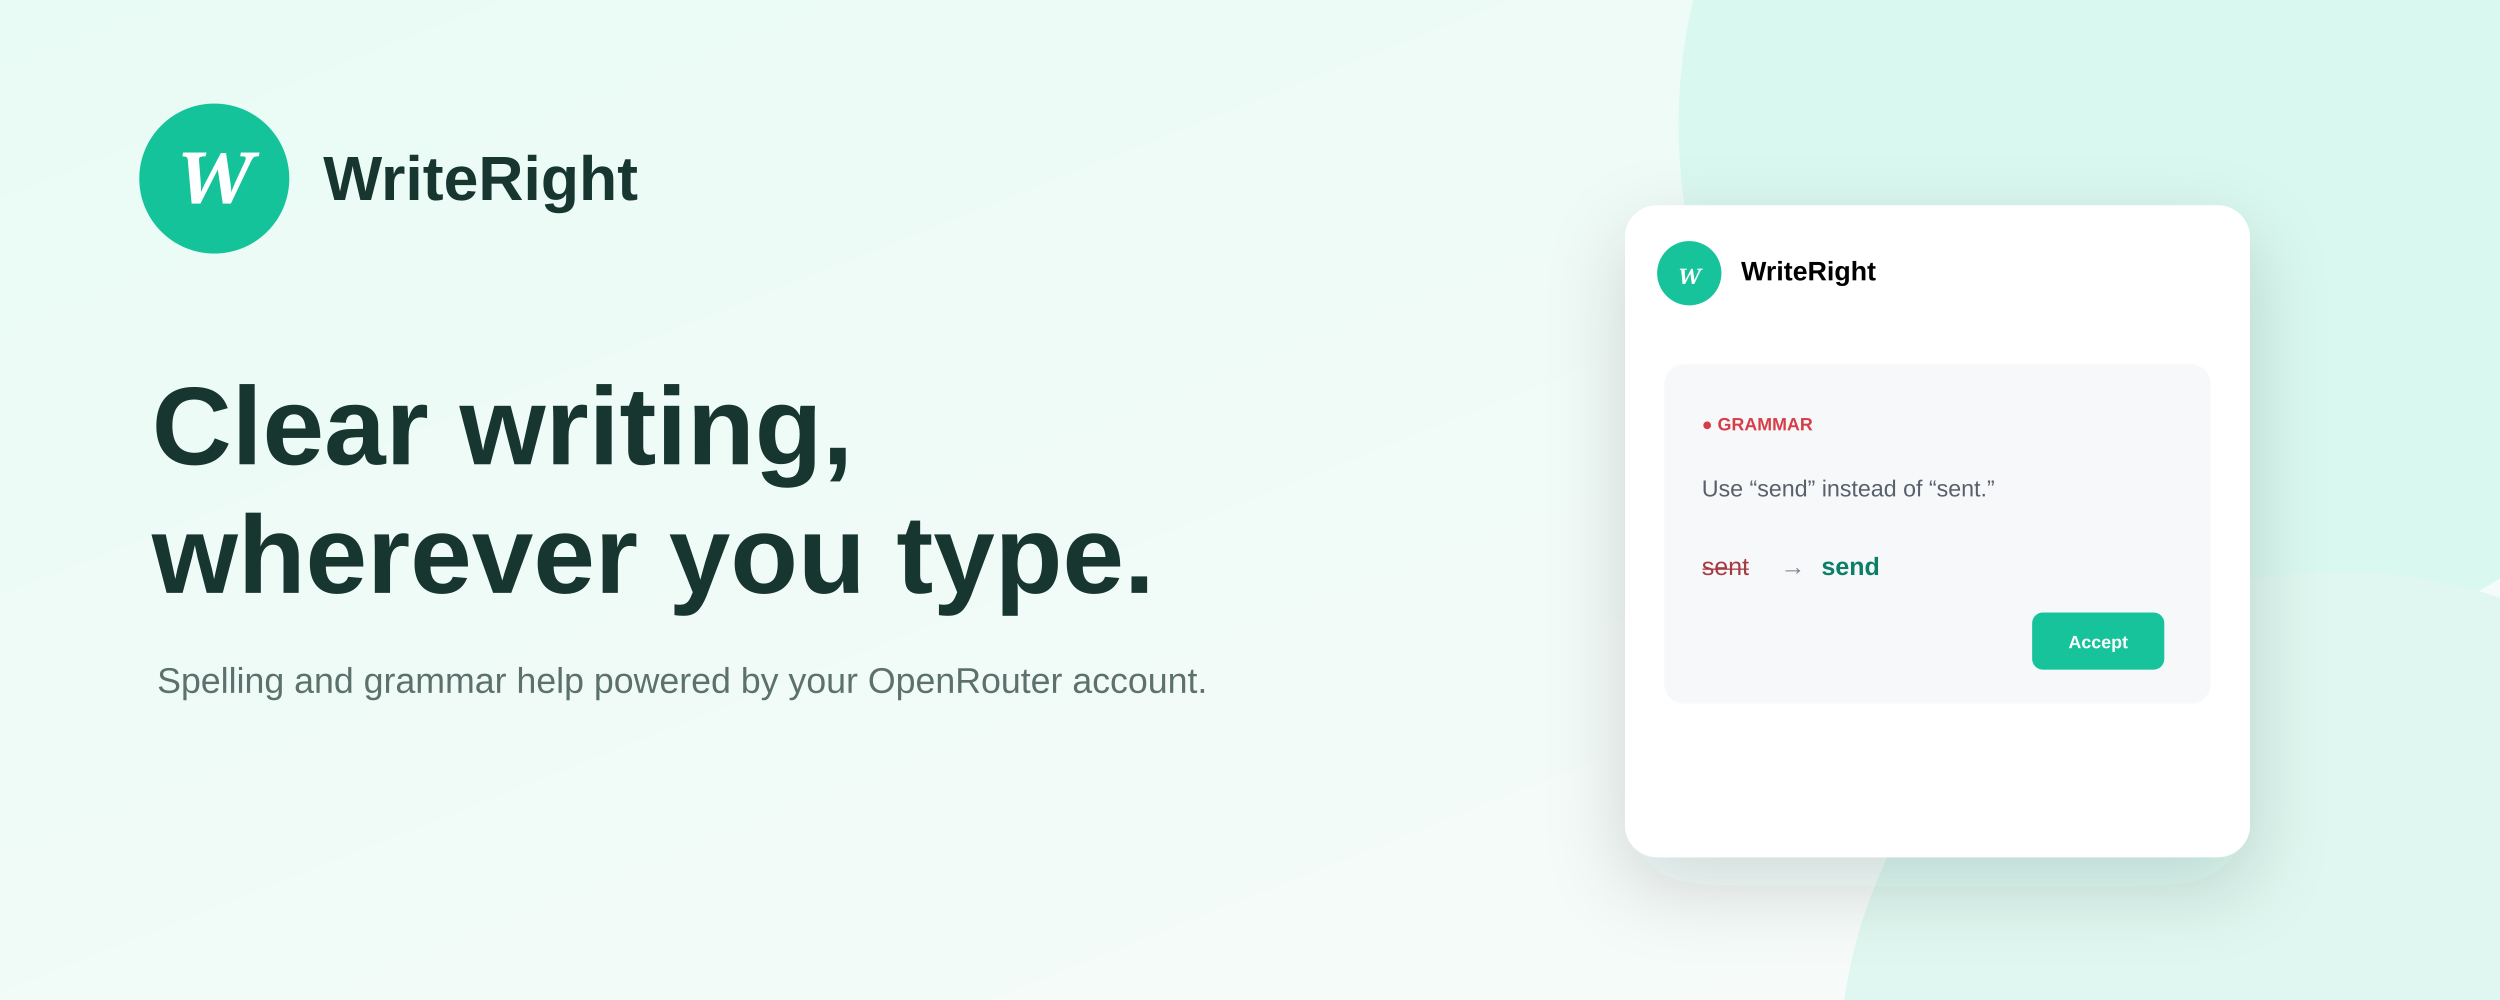
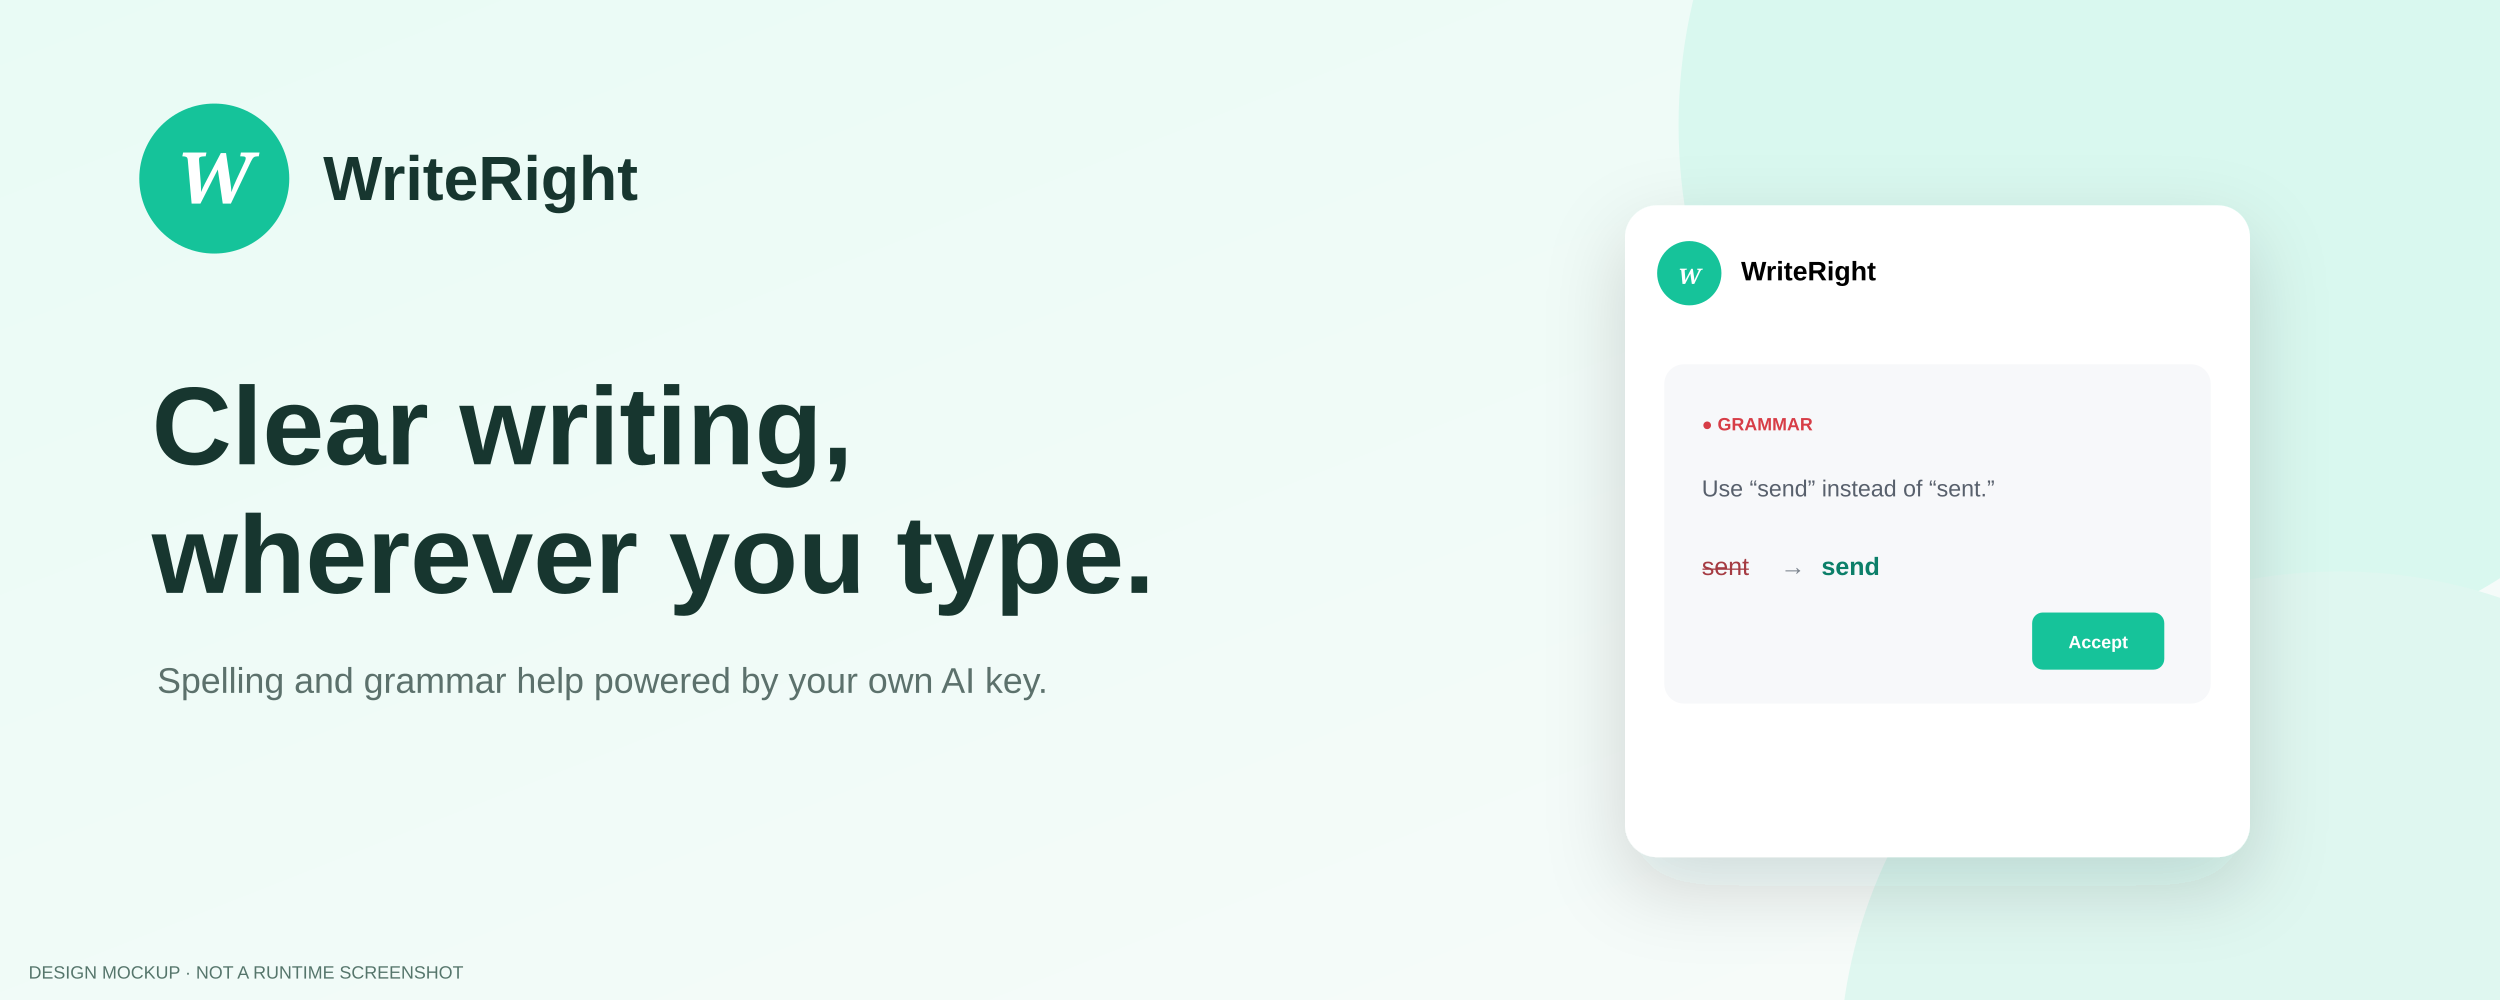
<svg xmlns="http://www.w3.org/2000/svg" width="1400" height="560" viewBox="0 0 1400 560">
  <defs>
    <filter id="shadow" x="-30%" y="-30%" width="160%" height="180%">
      <feDropShadow dx="0" dy="16" stdDeviation="22" flood-color="#092d26" flood-opacity=".16" />
    </filter>
    <linearGradient id="bg" x1="0" y1="0" x2="1" y2="1">
      <stop stop-color="#e9fbf5" />
      <stop offset="1" stop-color="#f8fbfa" />
    </linearGradient>
  </defs>
  <rect width="100%" height="100%" fill="url(#bg)" />
  <circle cx="1240" cy="70" r="300" fill="#d9f8ef" />
  <circle cx="1310" cy="600" r="280" fill="#dff7f0" />
  <circle cx="120" cy="100" r="42" fill="#15c39a" />
  <text x="120" y="114" text-anchor="middle" font-family="Georgia" font-style="italic" font-weight="700" font-size="40" fill="#fff">W</text>
  <text x="181" y="112" font-family="Arial" font-size="35" font-weight="700" fill="#17362f">WriteRight</text>
  <text x="85" y="260" font-family="Arial" font-size="62" font-weight="700" fill="#17362f">Clear writing,</text>
  <text x="85" y="332" font-family="Arial" font-size="62" font-weight="700" fill="#17362f">wherever you type.</text>
-   <text x="88" y="388" font-family="Arial" font-size="20" fill="#5c716c">Spelling and grammar help powered by your OpenRouter account.</text>
+   <text x="88" y="388" font-family="Arial" font-size="20" fill="#5c716c">Spelling and grammar help powered by your own AI key.</text>
  <g filter="url(#shadow)">
    <rect x="910" y="115" width="350" height="365" rx="18" fill="#fff" />
    <circle cx="946" cy="153" r="18" fill="#15c39a" />
    <text x="946" y="159" text-anchor="middle" font-family="Georgia" font-style="italic" font-weight="700" fill="#fff">W</text>
    <text x="975" y="157" font-family="Arial" font-size="15" font-weight="700">WriteRight</text>
    <rect x="932" y="204" width="306" height="190" rx="11" fill="#f7f8fa" />
    <text x="953" y="241" font-family="Arial" font-size="10" font-weight="700" fill="#d73d46">●  GRAMMAR</text>
    <text x="953" y="278" font-family="Arial" font-size="13" fill="#58606c">Use “send” instead of “sent.”</text>
    <text x="953" y="322" font-family="Arial" font-size="14" fill="#a53b42" text-decoration="line-through">sent</text>
    <text x="997" y="322" font-family="Arial" font-size="14" fill="#7b838d">→</text>
    <text x="1020" y="322" font-family="Arial" font-size="14" font-weight="700" fill="#087f69">send</text>
    <rect x="1138" y="343" width="74" height="32" rx="6" fill="#15c39a" />
    <text x="1175" y="363" text-anchor="middle" font-family="Arial" font-size="10" font-weight="700" fill="#fff">Accept</text>
  </g>
+   <text x="16" y="548" font-family="Arial" font-size="10" fill="#55756b">DESIGN MOCKUP · NOT A RUNTIME SCREENSHOT</text>
</svg>
